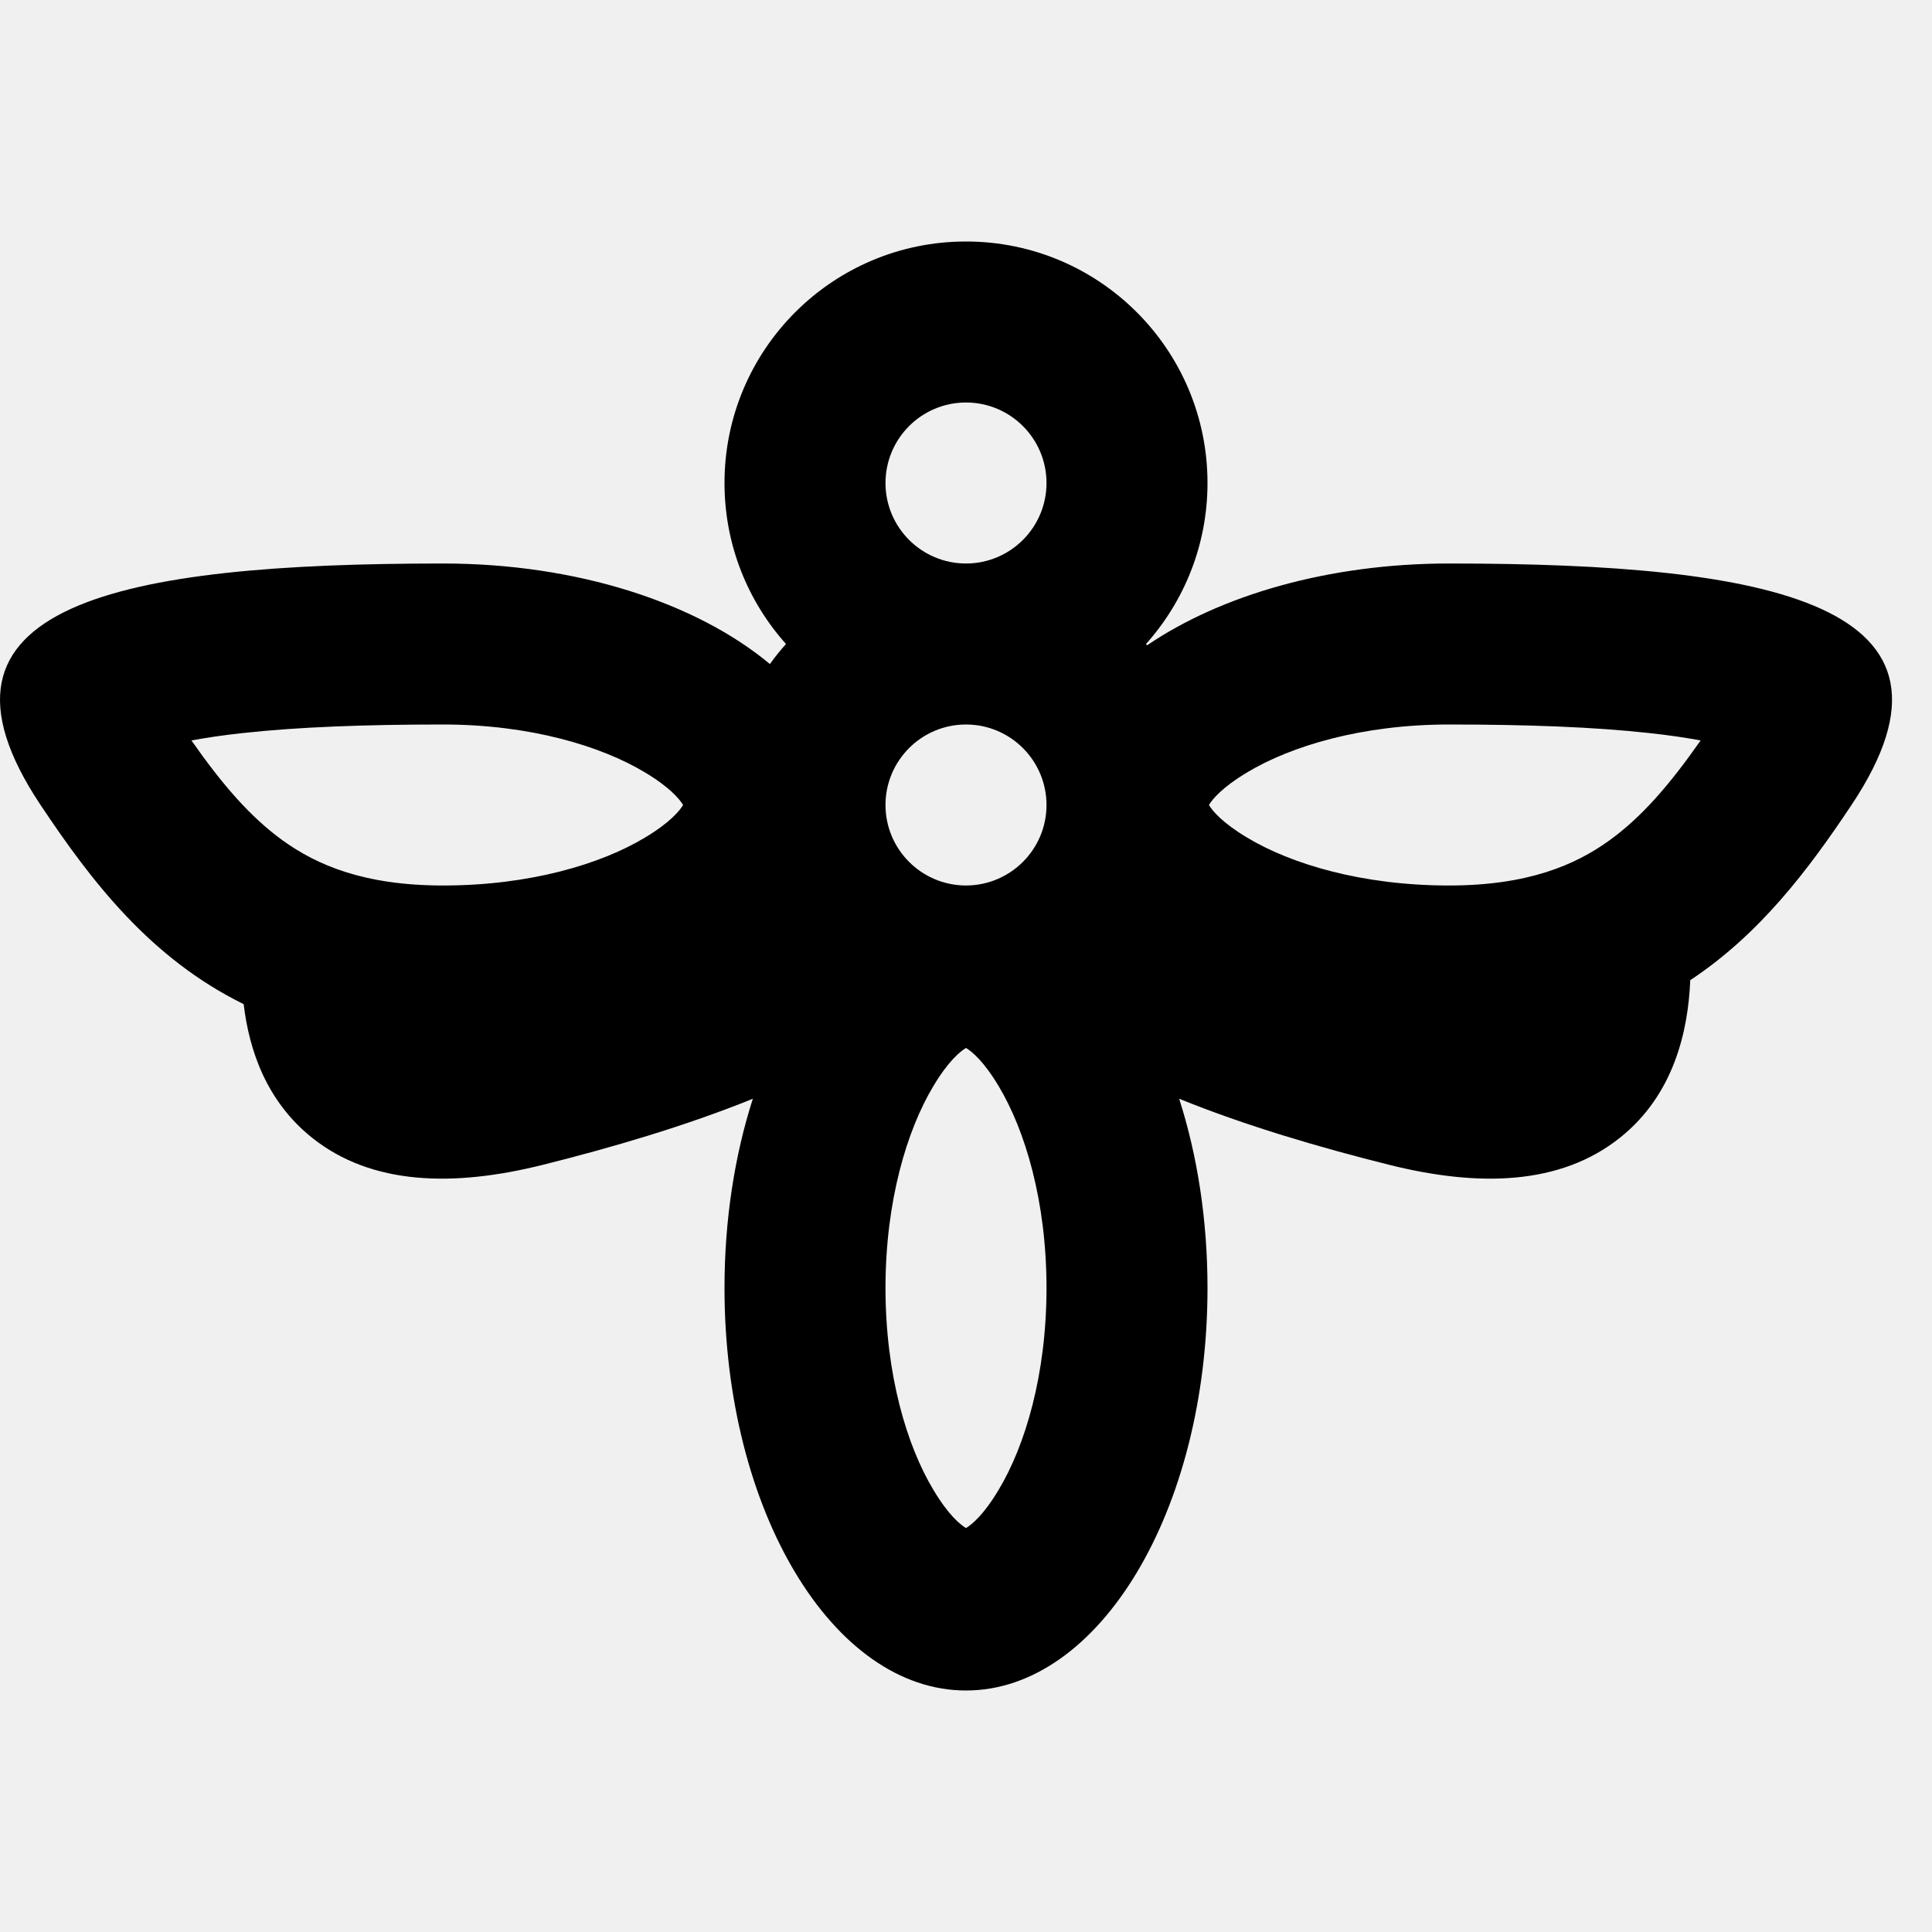
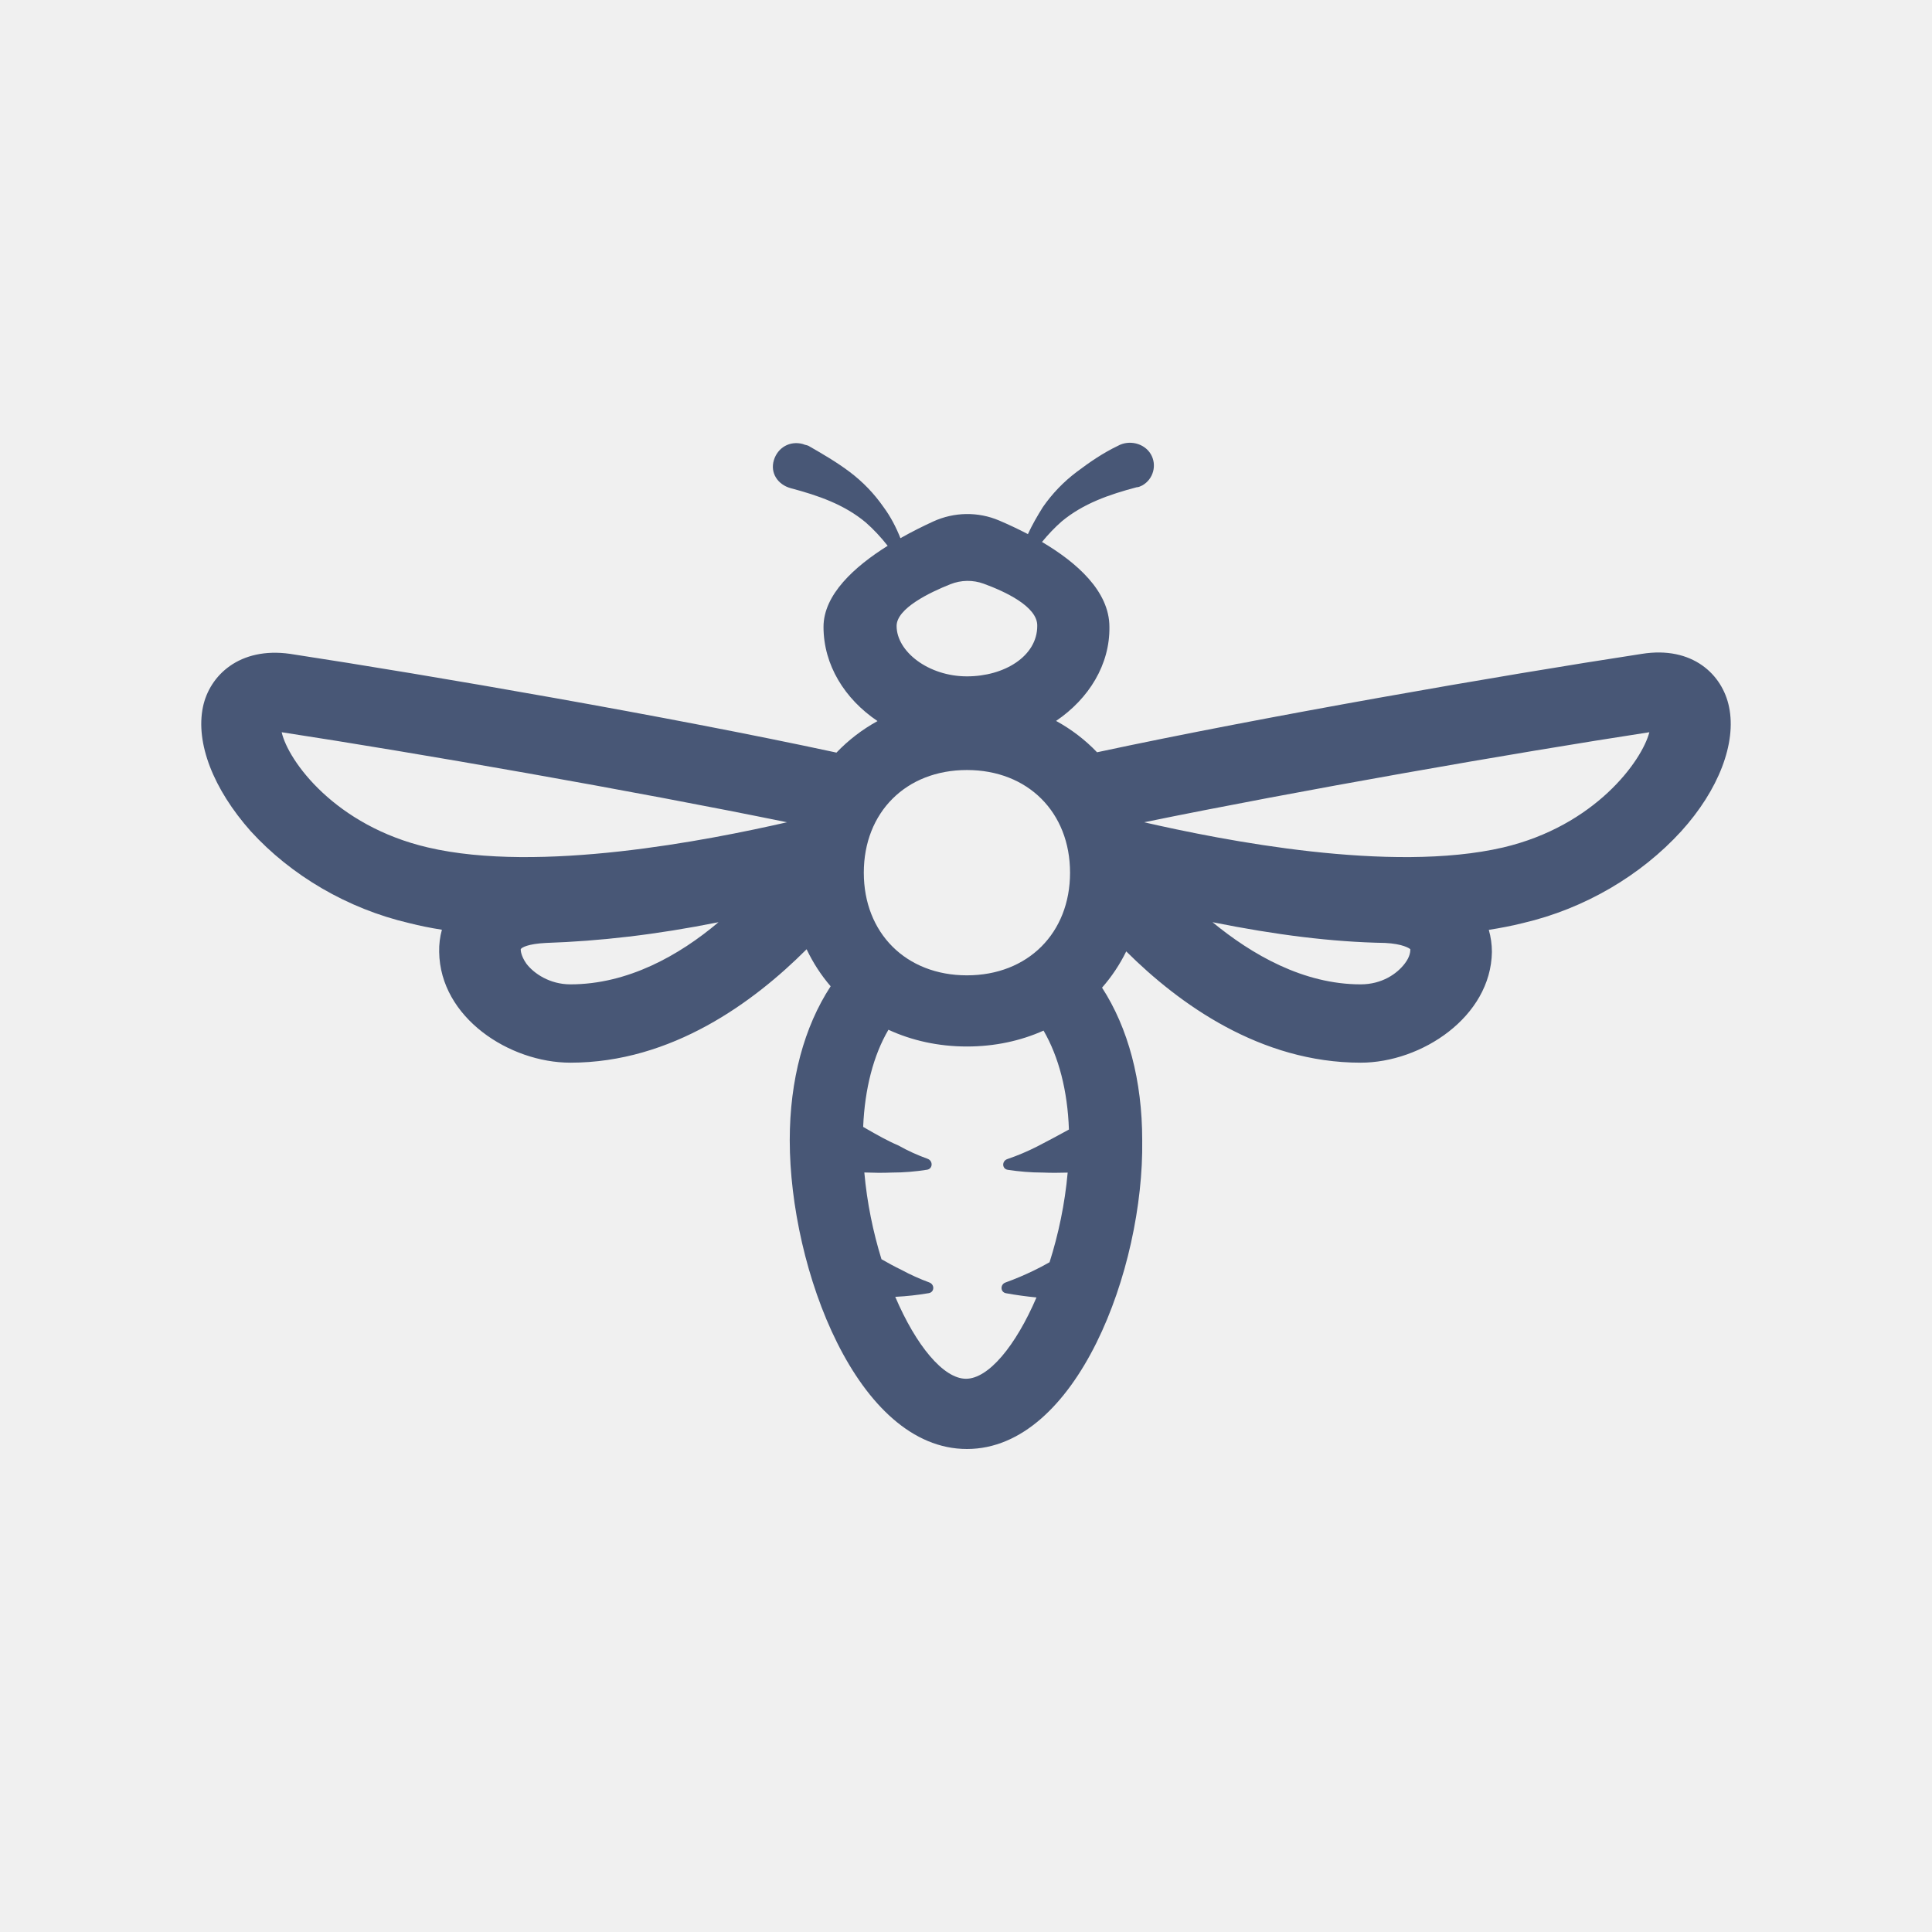
- <svg xmlns="http://www.w3.org/2000/svg" width="24" height="24" viewBox="0 0 24 24" fill="none">
-   <g clip-path="url(#clip0)">
-     <path fill-rule="evenodd" clip-rule="evenodd" d="M15 6C15 6.768 14.711 7.469 14.236 8L14.25 8.016C15.166 7.393 16.507 7 18 7C22 7 24.664 7.504 23 10C22.466 10.802 21.863 11.603 20.997 12.176C20.971 12.805 20.796 13.597 20.124 14.133C19.383 14.725 18.365 14.747 17.258 14.47C16.392 14.254 15.465 13.981 14.648 13.649C14.873 14.35 15 15.15 15 16C15 18.761 13.657 21 12 21C10.343 21 9 18.761 9 16C9 15.15 9.127 14.35 9.352 13.649C8.535 13.981 7.608 14.254 6.743 14.47C5.635 14.747 4.617 14.725 3.876 14.133C3.307 13.678 3.094 13.041 3.027 12.474C1.87 11.905 1.139 10.953 0.504 10C-1.161 7.504 1.504 7 5.504 7C7.176 7 8.656 7.492 9.564 8.249C9.626 8.162 9.693 8.079 9.764 8C9.289 7.469 9 6.768 9 6C9 4.343 10.343 3 12 3C13.657 3 15 4.343 15 6ZM12 7C12.552 7 13 6.552 13 6C13 5.448 12.552 5 12 5C11.448 5 11 5.448 11 6C11 6.552 11.448 7 12 7ZM12 11C12.552 10.999 13 10.552 13 10C13 9.448 12.552 9 12 9C11.448 9 11 9.448 11 10C11 10.552 11.448 10.999 12 11ZM13 16C13 17.081 12.733 17.962 12.406 18.506C12.219 18.82 12.072 18.939 12 18.982C11.928 18.939 11.781 18.82 11.594 18.506C11.267 17.962 11 17.081 11 16C11 14.919 11.267 14.038 11.594 13.493C11.781 13.18 11.928 13.061 12 13.018C12.072 13.061 12.219 13.18 12.406 13.493C12.733 14.038 13 14.919 13 16ZM15.494 10.406C16.038 10.733 16.92 11 18 11C18.98 11 19.567 10.746 19.991 10.441C20.394 10.15 20.741 9.748 21.126 9.198C20.948 9.165 20.735 9.133 20.485 9.106C19.802 9.031 18.968 9 18 9C16.92 9 16.038 9.267 15.494 9.594C15.181 9.781 15.061 9.928 15.018 10C15.061 10.072 15.181 10.219 15.494 10.406ZM5.504 11C6.584 11 7.466 10.733 8.01 10.406C8.323 10.219 8.442 10.072 8.486 10C8.442 9.928 8.323 9.781 8.01 9.594C7.466 9.267 6.584 9 5.504 9C4.536 9 3.701 9.031 3.019 9.106C2.769 9.133 2.556 9.165 2.378 9.198C2.763 9.748 3.11 10.15 3.513 10.441C3.937 10.746 4.523 11 5.504 11Z" fill="black" />
-   </g>
-   <defs>
-     <clipPath id="clip0">
-       <rect width="24" height="24" fill="white" />
-     </clipPath>
-   </defs>
+ <svg xmlns="http://www.w3.org/2000/svg" width="48" height="48" viewBox="0 0 48 48" fill="none">
+   <path fill-rule="evenodd" clip-rule="evenodd" d="M27.563 15.574C27.563 14.685 26.742 13.969 25.888 13.465C26.04 13.28 26.202 13.108 26.376 12.956C26.911 12.509 27.563 12.285 28.239 12.106C28.285 12.106 28.332 12.084 28.378 12.061C28.658 11.905 28.751 11.547 28.588 11.278C28.425 11.01 28.052 10.921 27.773 11.077C27.4 11.256 27.074 11.48 26.748 11.726C26.422 11.972 26.143 12.263 25.91 12.598C25.771 12.82 25.643 13.042 25.538 13.27C25.288 13.139 25.044 13.026 24.826 12.933C24.3 12.708 23.704 12.719 23.184 12.957C22.938 13.07 22.657 13.209 22.371 13.371C22.264 13.101 22.128 12.837 21.951 12.598C21.718 12.263 21.438 11.972 21.112 11.726C20.786 11.48 20.437 11.278 20.087 11.077C20.064 11.066 20.041 11.06 20.017 11.055C19.994 11.049 19.971 11.043 19.948 11.032C19.622 10.943 19.319 11.122 19.226 11.435C19.132 11.748 19.319 12.039 19.645 12.129C20.32 12.308 20.972 12.531 21.508 12.979C21.704 13.15 21.886 13.347 22.054 13.56C21.232 14.075 20.46 14.772 20.46 15.574C20.46 16.521 20.986 17.366 21.802 17.915C21.419 18.125 21.076 18.39 20.781 18.699C20.76 18.694 20.738 18.688 20.716 18.684C16.664 17.811 10.725 16.782 7.208 16.245C5.95 16.066 5.205 16.782 5.042 17.565C4.856 18.46 5.298 19.601 6.23 20.652C7.231 21.749 8.629 22.576 10.166 22.934C10.427 23.001 10.699 23.055 10.979 23.099C10.929 23.279 10.907 23.465 10.911 23.65C10.934 25.284 12.658 26.402 14.172 26.402C16.689 26.402 18.729 24.896 20.04 23.584C20.199 23.919 20.399 24.227 20.637 24.504C19.978 25.512 19.621 26.833 19.621 28.326C19.621 31.526 21.298 36 24.023 36C26.748 36 28.425 31.526 28.378 28.326C28.378 26.845 28.029 25.54 27.38 24.538C27.618 24.267 27.82 23.965 27.981 23.637C29.294 24.944 31.316 26.402 33.805 26.402C35.319 26.402 37.042 25.261 37.066 23.65C37.066 23.466 37.04 23.281 36.989 23.102C37.278 23.057 37.56 23.002 37.834 22.934C39.371 22.576 40.769 21.749 41.77 20.652C42.702 19.623 43.144 18.46 42.958 17.565C42.795 16.76 42.05 16.044 40.792 16.245C37.275 16.782 31.36 17.811 27.284 18.684C27.275 18.686 27.265 18.688 27.256 18.69C26.962 18.382 26.619 18.12 26.238 17.911C27.054 17.358 27.577 16.51 27.563 15.574ZM25.927 25.605C25.357 25.86 24.714 26 24.023 26C23.314 26 22.654 25.852 22.073 25.584C21.7 26.218 21.485 27.051 21.445 27.997L21.531 28.047C21.793 28.197 22.048 28.343 22.323 28.46C22.556 28.592 22.797 28.7 23.046 28.79C23.185 28.84 23.178 29.039 23.031 29.062C22.746 29.107 22.457 29.132 22.16 29.132C21.931 29.142 21.701 29.138 21.474 29.13C21.54 29.88 21.693 30.615 21.9 31.285C22.064 31.379 22.226 31.468 22.393 31.548C22.616 31.669 22.848 31.773 23.088 31.862C23.225 31.912 23.219 32.103 23.075 32.128C22.803 32.175 22.524 32.205 22.253 32.219L22.242 32.219C22.759 33.429 23.438 34.255 24 34.255C24.56 34.255 25.235 33.436 25.751 32.235C25.491 32.209 25.239 32.175 24.994 32.13C24.851 32.104 24.845 31.912 24.982 31.863C25.222 31.777 25.454 31.677 25.677 31.57C25.812 31.505 25.944 31.435 26.076 31.36C26.295 30.672 26.457 29.91 26.526 29.133C26.322 29.139 26.116 29.141 25.91 29.132C25.616 29.132 25.322 29.107 25.038 29.064C24.891 29.041 24.886 28.845 25.027 28.797C25.286 28.709 25.532 28.604 25.77 28.483C26.023 28.354 26.275 28.217 26.534 28.076L26.557 28.063C26.524 27.101 26.305 26.258 25.927 25.605ZM24.439 14.502C24.171 14.404 23.877 14.409 23.612 14.515C23.096 14.72 22.276 15.115 22.276 15.552C22.276 16.189 23.068 16.804 24.023 16.804C24.955 16.804 25.77 16.302 25.77 15.552C25.784 15.07 24.96 14.692 24.439 14.502ZM24.023 19.131C22.509 19.131 21.461 20.183 21.461 21.682C21.461 23.181 22.509 24.232 24.023 24.232C25.537 24.232 26.585 23.181 26.585 21.682C26.585 20.183 25.537 19.131 24.023 19.131ZM37.345 21.055C34.55 21.704 30.381 20.876 28.425 20.429C32.245 19.646 37.625 18.706 40.978 18.192C40.792 18.907 39.628 20.518 37.345 21.055ZM30.125 22.912C31.104 23.718 32.384 24.456 33.805 24.456C34.341 24.456 34.713 24.187 34.9 23.941C35.039 23.762 35.039 23.628 35.039 23.583C35.016 23.561 34.853 23.449 34.411 23.427C33.083 23.404 31.686 23.225 30.125 22.912ZM6.998 18.192C7.161 18.907 8.326 20.518 10.632 21.055C13.403 21.704 17.595 20.876 19.552 20.429C15.732 19.646 10.352 18.706 6.998 18.192ZM13.566 23.427C14.894 23.382 16.291 23.225 17.851 22.912C16.873 23.74 15.592 24.456 14.172 24.456C13.659 24.456 13.263 24.187 13.077 23.941C12.937 23.74 12.937 23.606 12.937 23.583C12.96 23.538 13.124 23.449 13.566 23.427Z" fill="#485776" />
</svg>
